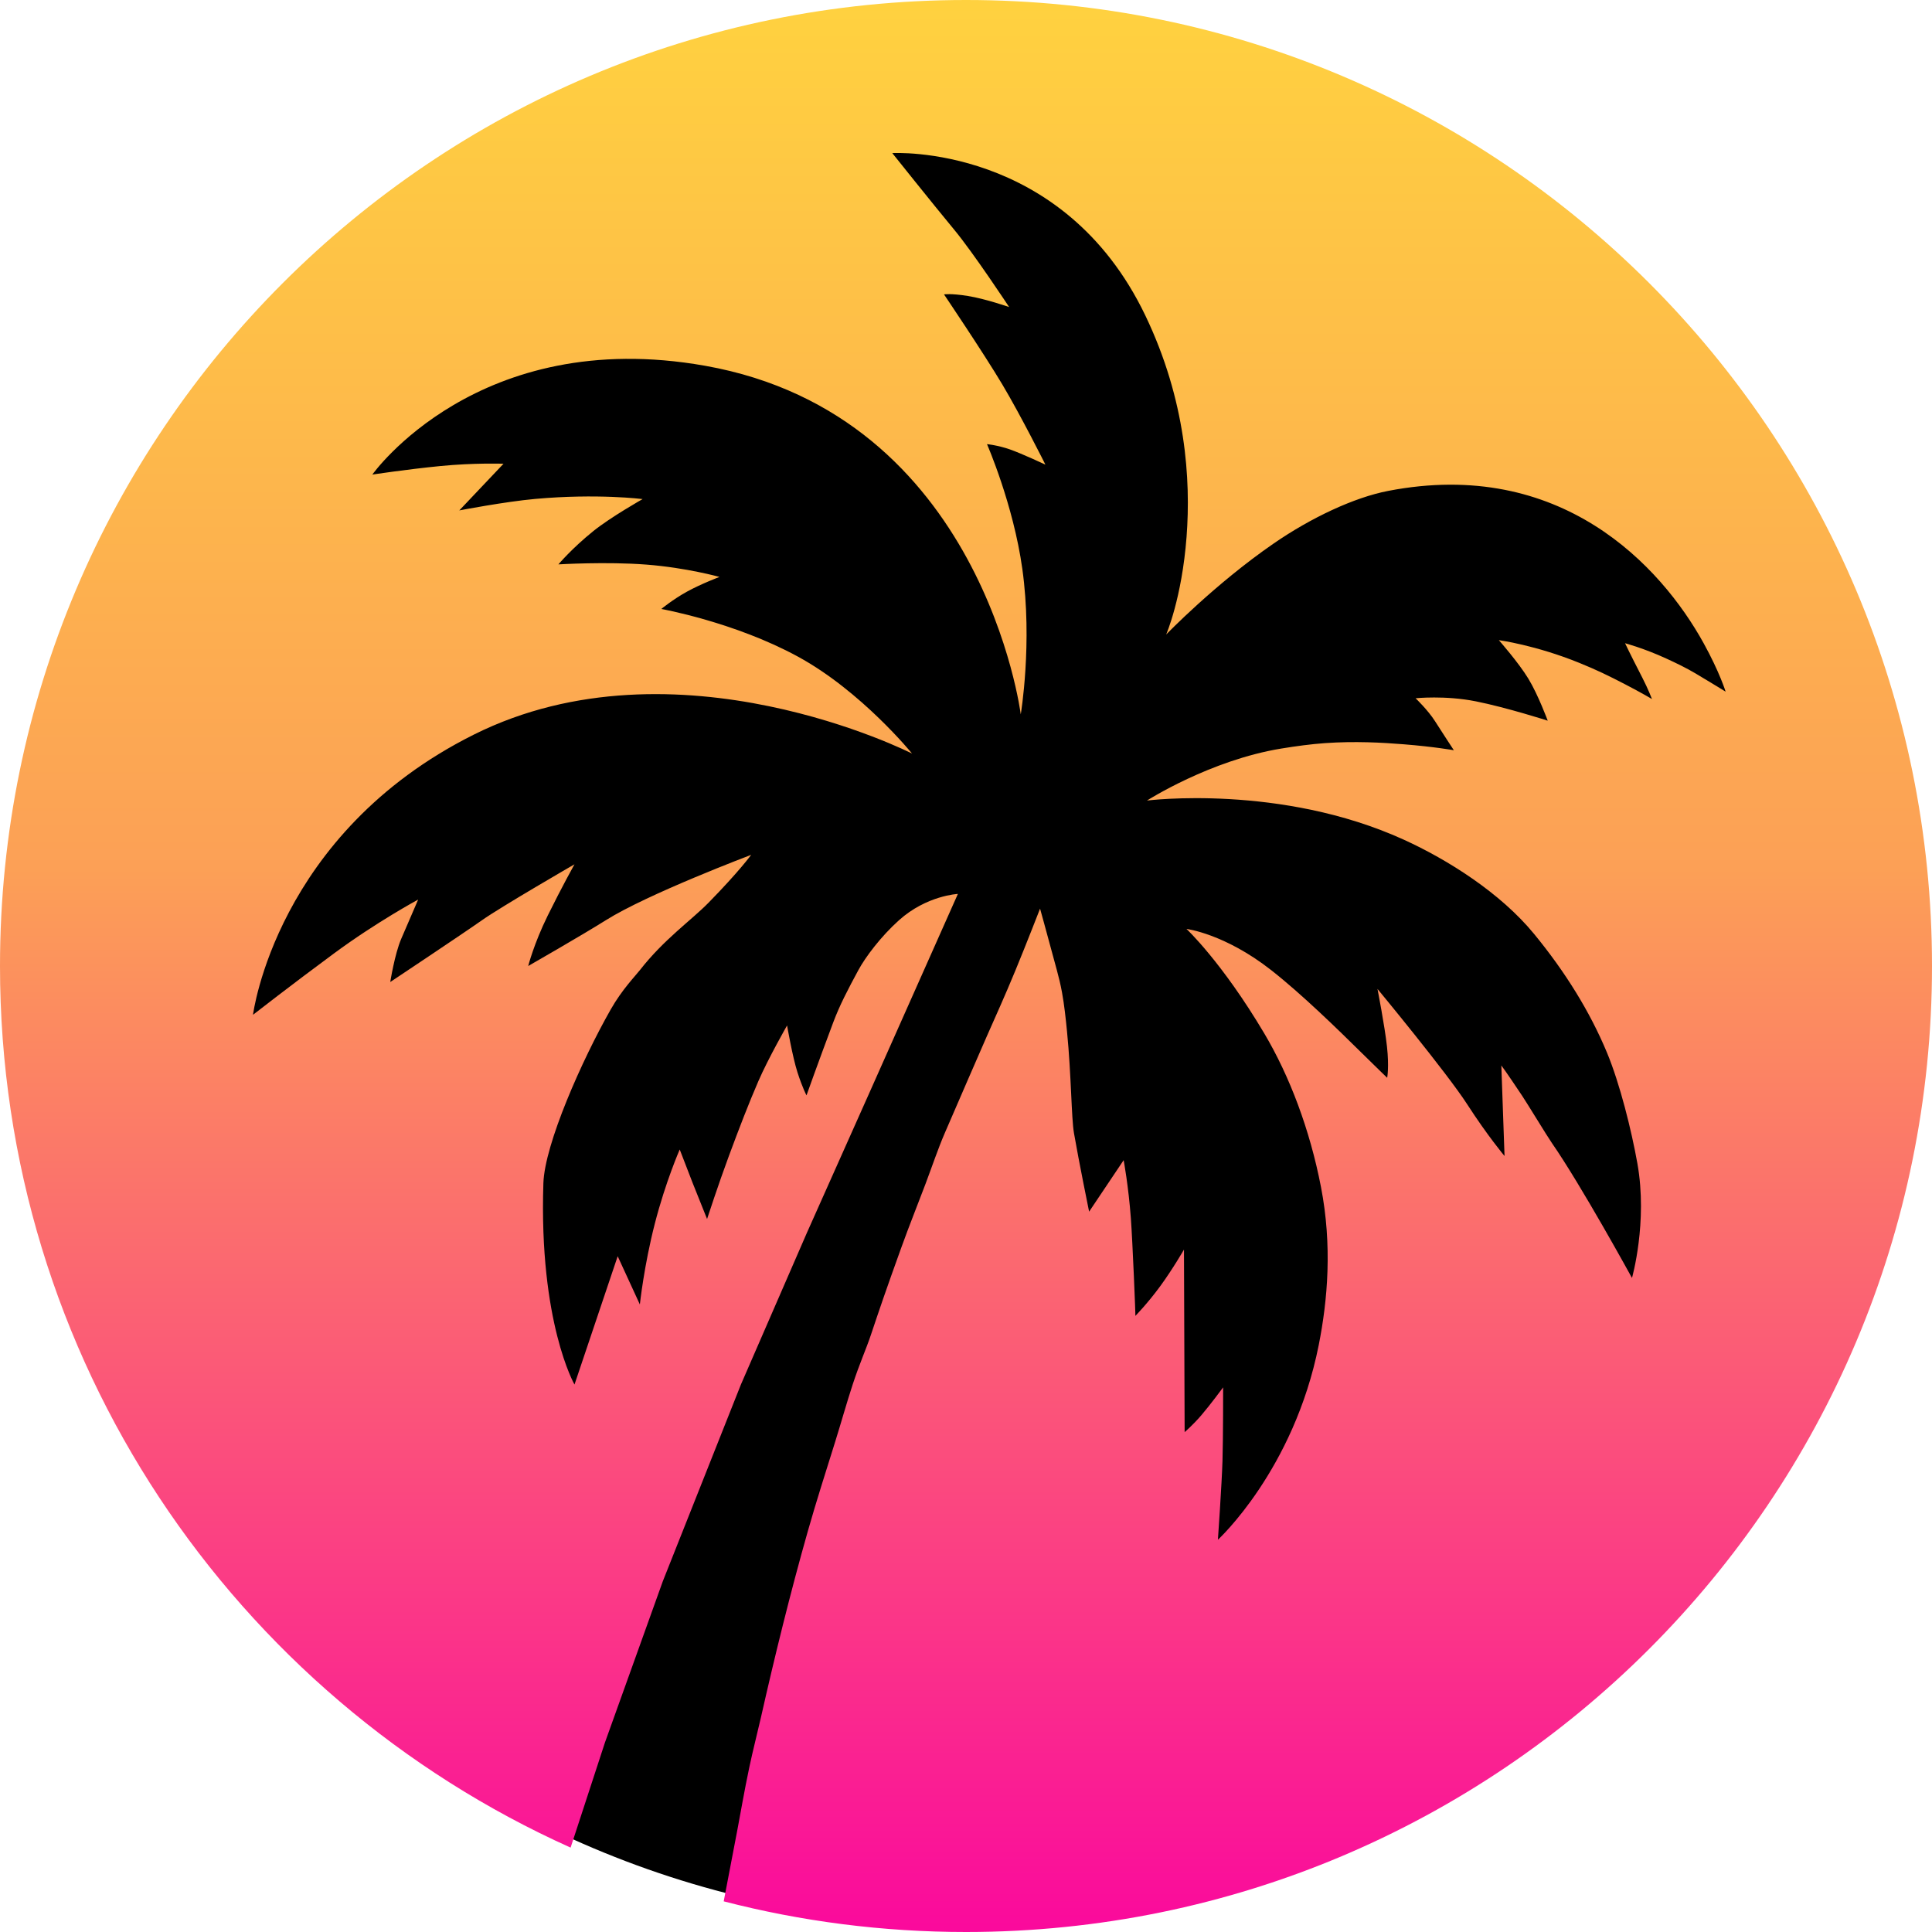
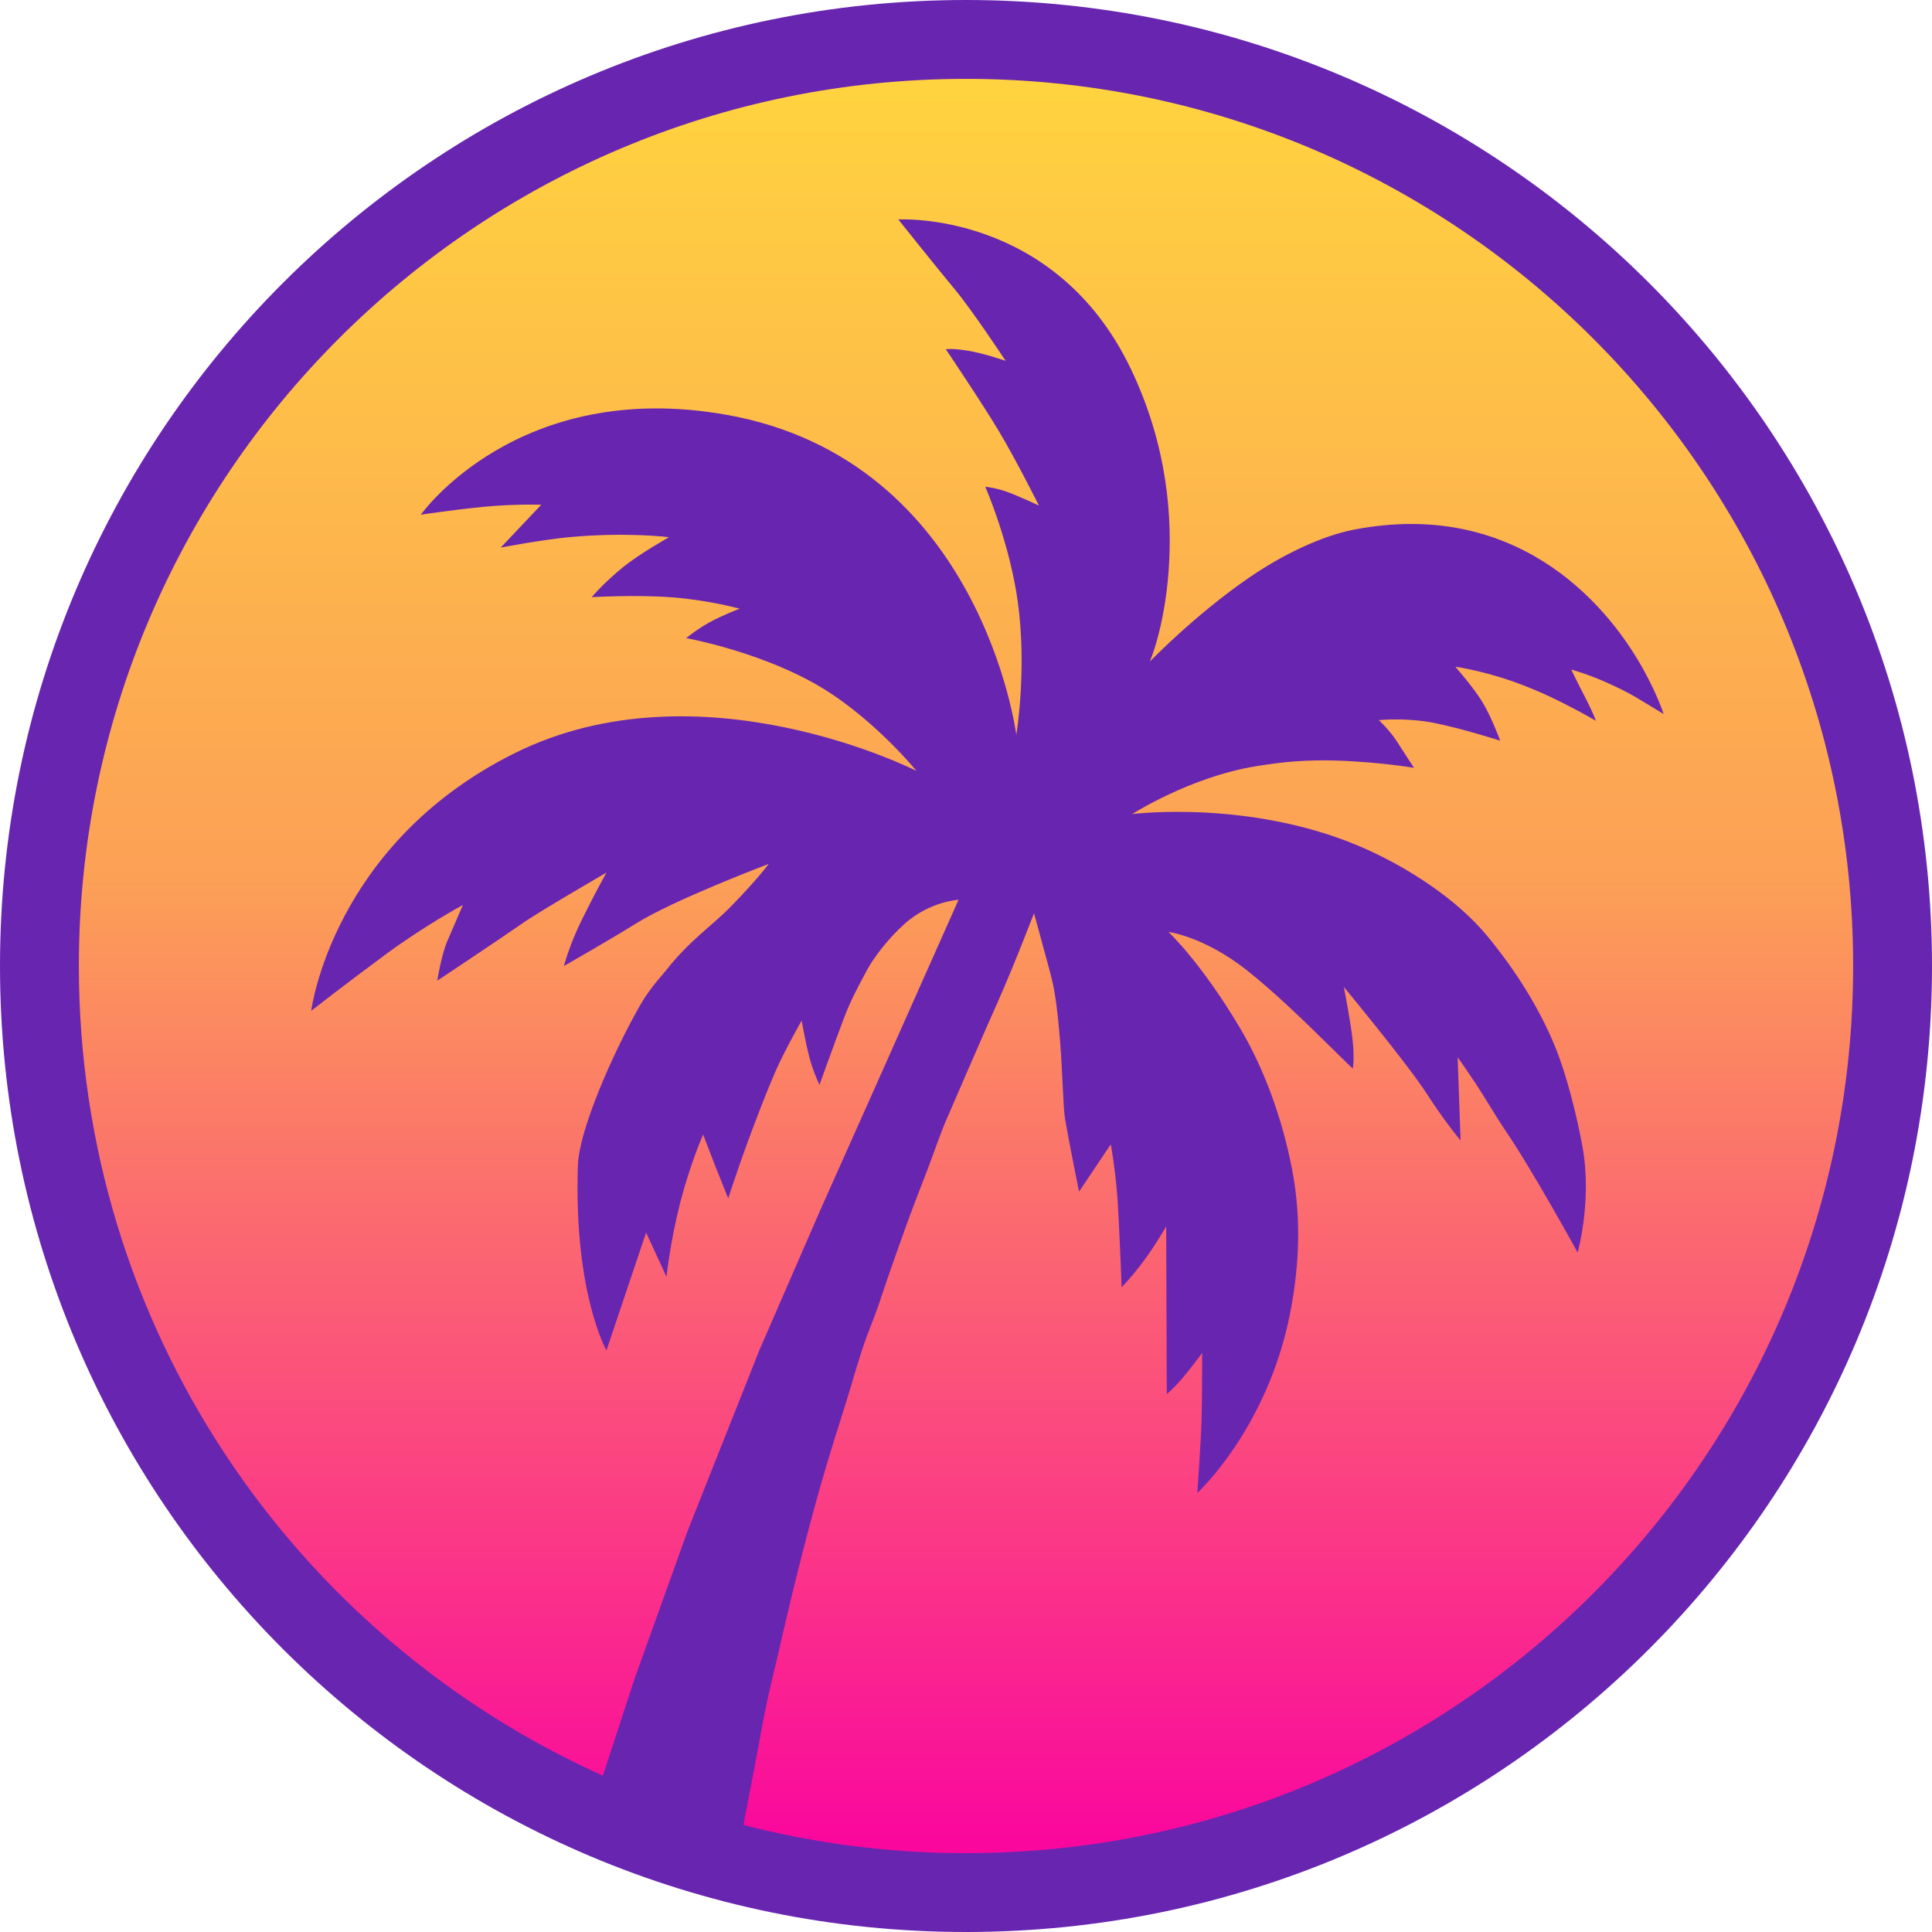
- <svg xmlns="http://www.w3.org/2000/svg" viewBox="0 0 900 900">
+ <svg xmlns="http://www.w3.org/2000/svg" viewBox="-40 -40 980 980">
  <defs>
    <linearGradient id="sun" x1="0" y1="0" x2="0" y2="1">
      <stop offset="0" stop-color="#FFD23F" />
      <stop offset=".45" stop-color="#FCA056" />
      <stop offset="1" stop-color="#FA089D" />
    </linearGradient>
  </defs>
-   <circle cx="450" cy="450" r="446" fill="#000" />
+   <circle cx="450" cy="450" r="490" fill="#6825B0" />
  <path fill="url(#sun)" d="M450,0C201.47,0,0,201.47,0,450c0,182.9,109.12,340.31,265.81,410.69l16.01-48.99l26.94-75.08l36.39-91.66l30.75-70.71 l29.36-65.78l40.96-92.05c0,0-14.55,0.69-27.44,12.26c-8.47,7.6-15.65,17.19-18.92,23.24c-4.81,8.91-8.65,16.19-11.75,24.46 c-7.15,19.06-12.41,33.88-12.41,33.88s-1.86-3.44-4.2-10.7s-4.85-21.87-4.85-21.87s-8.78,15.38-13.35,25.9 c-4.55,10.48-8.96,21.96-13.77,34.93c-4.81,12.96-10.15,29.33-10.15,29.33s-5.02-12.46-6.72-16.79s-6.02-15.58-6.02-15.58 s-6.55,14.9-11.6,34.53s-6.97,37.65-6.97,37.65l-10.33-22.46l-20.12,59.77c0,0-16.61-28.96-14.49-93.79 c0.6-18.22,17.93-57.33,31.42-81.03c5.23-9.19,11.39-15.48,13.52-18.21c11.22-14.39,24.01-23.27,31.98-31.41 c14.42-14.72,19.87-22.31,19.87-22.31s-48.25,18.21-67.73,30.47c-10.76,6.78-36.13,21.32-36.13,21.32s2.6-10.3,9.06-23.43 c6.46-13.12,12.49-23.95,12.49-23.95s-34.07,19.69-43.11,26.06s-42.7,28.77-42.7,28.77s2.06-13.05,5.11-20.12s7.89-18.29,7.89-18.29 s-19.35,10.44-39.13,25.03c-19.78,14.59-37.81,28.65-37.81,28.65s10.62-84.43,102.87-130.52c94.27-47.09,204.14,8.83,204.14,8.83 s-23.57-29.03-53.14-45.15s-63.66-22.21-63.66-22.21s5.34-4.43,11.97-8.08c6.63-3.65,15.13-6.84,15.13-6.84s-15.26-4.28-33.95-5.74 c-18.69-1.46-41.09-0.11-41.09-0.11s6.26-7.45,16.27-15.51c8.1-6.52,22.96-14.91,22.96-14.91s-21.09-2.69-50.07-0.07 c-14,1.26-35.33,5.35-35.33,5.35l20.6-21.74c0,0-13.59-0.49-29.52,1.08c-15.93,1.57-31.59,3.97-31.59,3.97s49.12-69.48,155.01-50.69 c129.42,22.97,147.05,162.38,147.05,162.38s5.56-33.19,0.73-67.75c-4.2-30.11-16.46-58.12-16.46-58.12s5.08,0.49,10.67,2.45 c5.59,1.96,16.54,7.09,16.54,7.09s-11.36-22.72-20.06-37.32s-27.17-41.97-27.17-41.97s2.99-0.58,11.14,0.73 c8.15,1.31,19.19,5.15,19.19,5.15s-16.66-25.29-25.72-36.19s-28.71-35.52-28.71-35.52s79.39-4.73,117.92,75.73 c18.92,39.5,21.18,76.44,19.17,102.99c-2.18,28.78-9.51,45.55-9.51,45.55s22.59-23.43,49.97-42.33 c17.59-12.14,37.58-21.51,53.46-24.58c80.32-15.53,126.99,34.8,146.95,70.95c7.5,13.58,10.24,22.57,10.24,22.57 s-5.37-3.34-13.95-8.45c-4.47-2.66-9.24-4.93-13.76-7.01c-10.15-4.68-19.13-7.1-19.13-7.1s1.74,3.81,8.08,16.13 c2.67,5.19,4.45,9.86,4.45,9.86s-5.01-2.96-12.06-6.62c-8.69-4.52-13.77-6.95-21.75-10.2c-20.41-8.31-37.52-10.6-37.52-10.6 s9.2,10.43,13.76,17.96c4.57,7.52,9.01,19.55,9.01,19.55s-19-6.11-33.44-9c-14.44-2.89-28.11-1.44-28.11-1.44s5.75,5.49,9.04,10.67 c3.28,5.17,8.78,13.54,8.78,13.54s-9.09-1.64-23.46-2.78c-10.05-0.8-22.65-1.52-36.62-0.53c-6.49,0.46-13.35,1.39-20.28,2.52 c-33.21,5.41-62.6,24.23-62.6,24.23s62.24-7.9,119.65,18.23c20.45,9.31,44.96,24.75,60.66,43.87c14.51,17.66,26.01,36.18,33.97,55.3 c6.06,14.57,11.43,36.25,14.18,51.66c4.89,27.41-2.52,53.33-2.52,53.33s-23.7-43.26-37.33-62.89c-2.25-3.25-11.4-18.33-13.84-21.98 c-7.78-11.68-9.69-14.12-9.69-14.12l1.49,42.18c0,0-7.84-9.29-17.4-24.1s-41.79-53.74-41.79-53.74s3.38,17.26,4.43,26.87 c1.05,9.6,0.09,14.53,0.09,14.53s-4.7-4.51-11.98-11.69c-11.03-10.89-27.84-27.29-41.97-38.39c-21.79-17.11-39.55-19.26-39.55-19.26 s16.47,15.33,36.29,48.74c11.77,19.85,21.21,44.76,26.38,71.52c5.27,27.25,3.13,52.53-1.06,73.62 c-11.6,58.27-46.96,90.66-46.96,90.66s1.8-25.78,2.13-36.66c0.33-10.88,0.3-34.32,0.3-34.32s-6,8.15-10.16,12.99 c-4.17,4.84-7.77,7.85-7.77,7.85l-0.31-85.03c0,0-5.2,9.05-11.08,17.08S528.89,613,528.89,613c0.16,0.33-1.31-34.96-2.09-45.5 c-1.11-15.02-3.36-27.05-3.36-27.05l-16.09,23.99c0,0-4.8-23.53-7.05-36.57c-1.23-7.09-1.23-26.96-3.24-47.35 c-0.58-5.92-1.28-12.46-2.33-18.18c-0.7-3.82-1.49-7.01-2.41-10.42c-5.48-20.3-7.82-28.64-7.82-28.64s-6.42,16.53-11.42,28.64 c-5.21,12.64-9.1,21.07-13.42,30.9c-5.35,12.17-11.84,27.26-19.56,45.04c-3.06,7.06-6,15.78-8.94,23.59 c-3.77,10-7.53,19.26-11.36,29.9c-7.31,20.26-10.05,28.4-14.14,40.6c-2.17,6.49-5.25,13.25-8.44,22.97 c-2.91,8.89-5.19,17.17-8.14,26.63c-4.38,14.05-8.72,27.49-12.75,41.69c-8.16,28.73-15.44,58.35-21.86,86.81 c-1.41,6.24-3.76,15.4-5.35,22.92c-2.49,11.74-4.17,21.89-5.58,29.21c-3.98,20.72-6.41,33.54-6.41,33.54 C373.22,895.04,411.03,900,450,900c248.53,0,450-201.47,450-450S698.53,0,450,0z" />
</svg>
